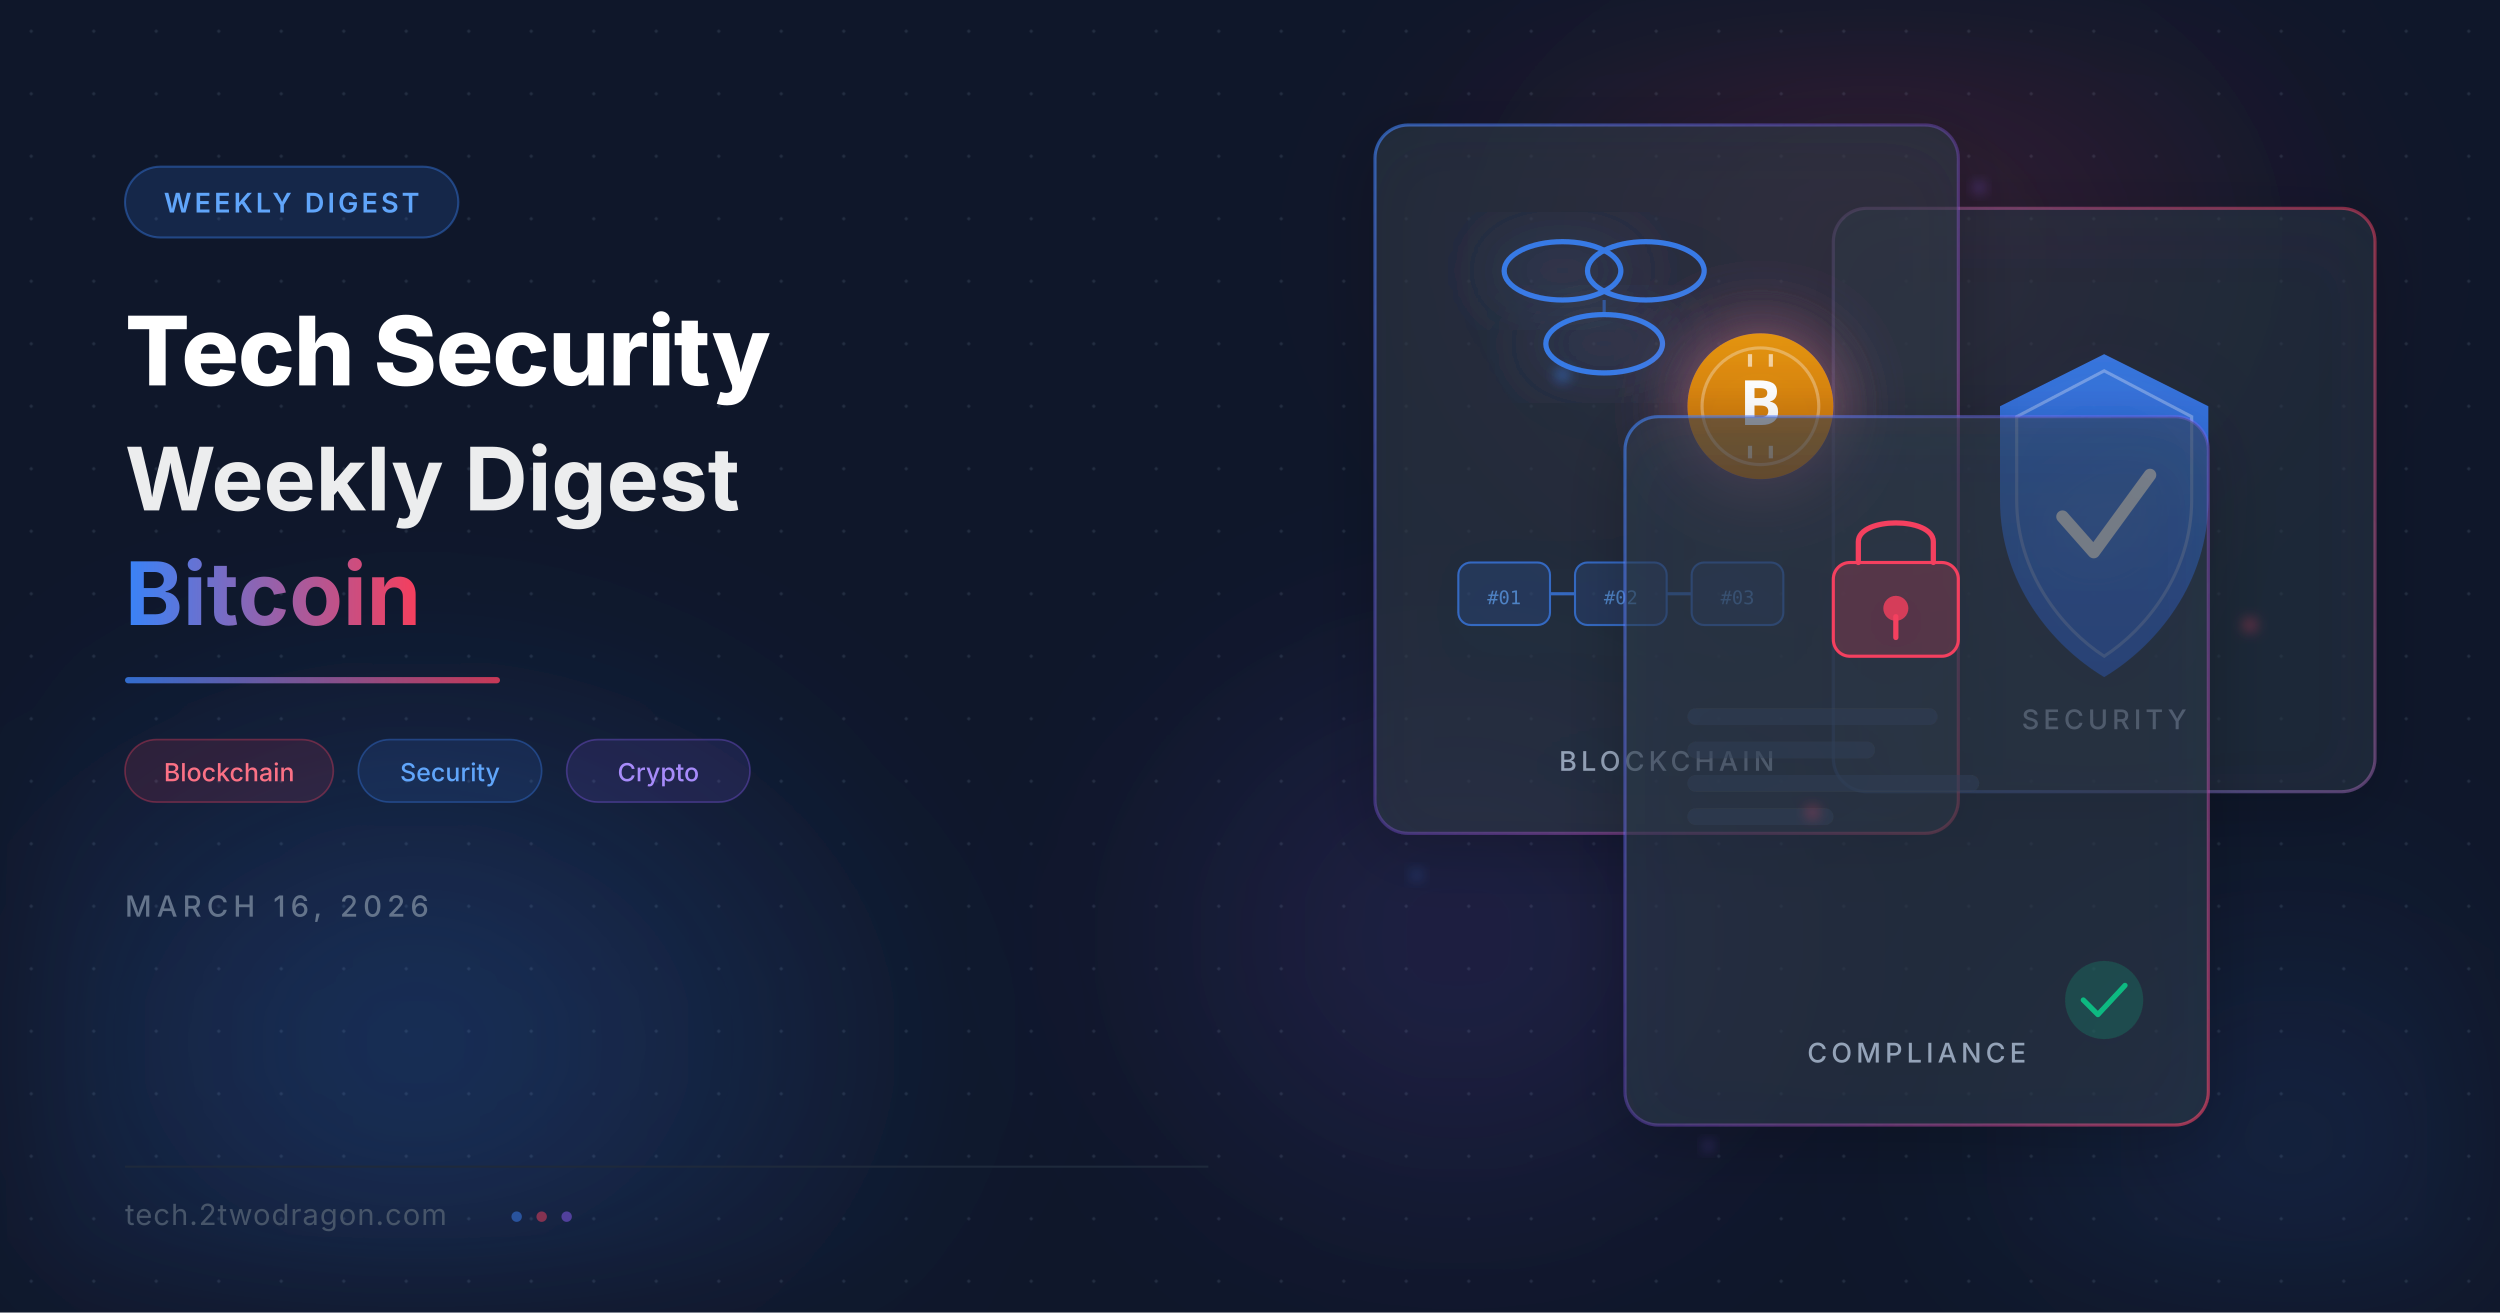
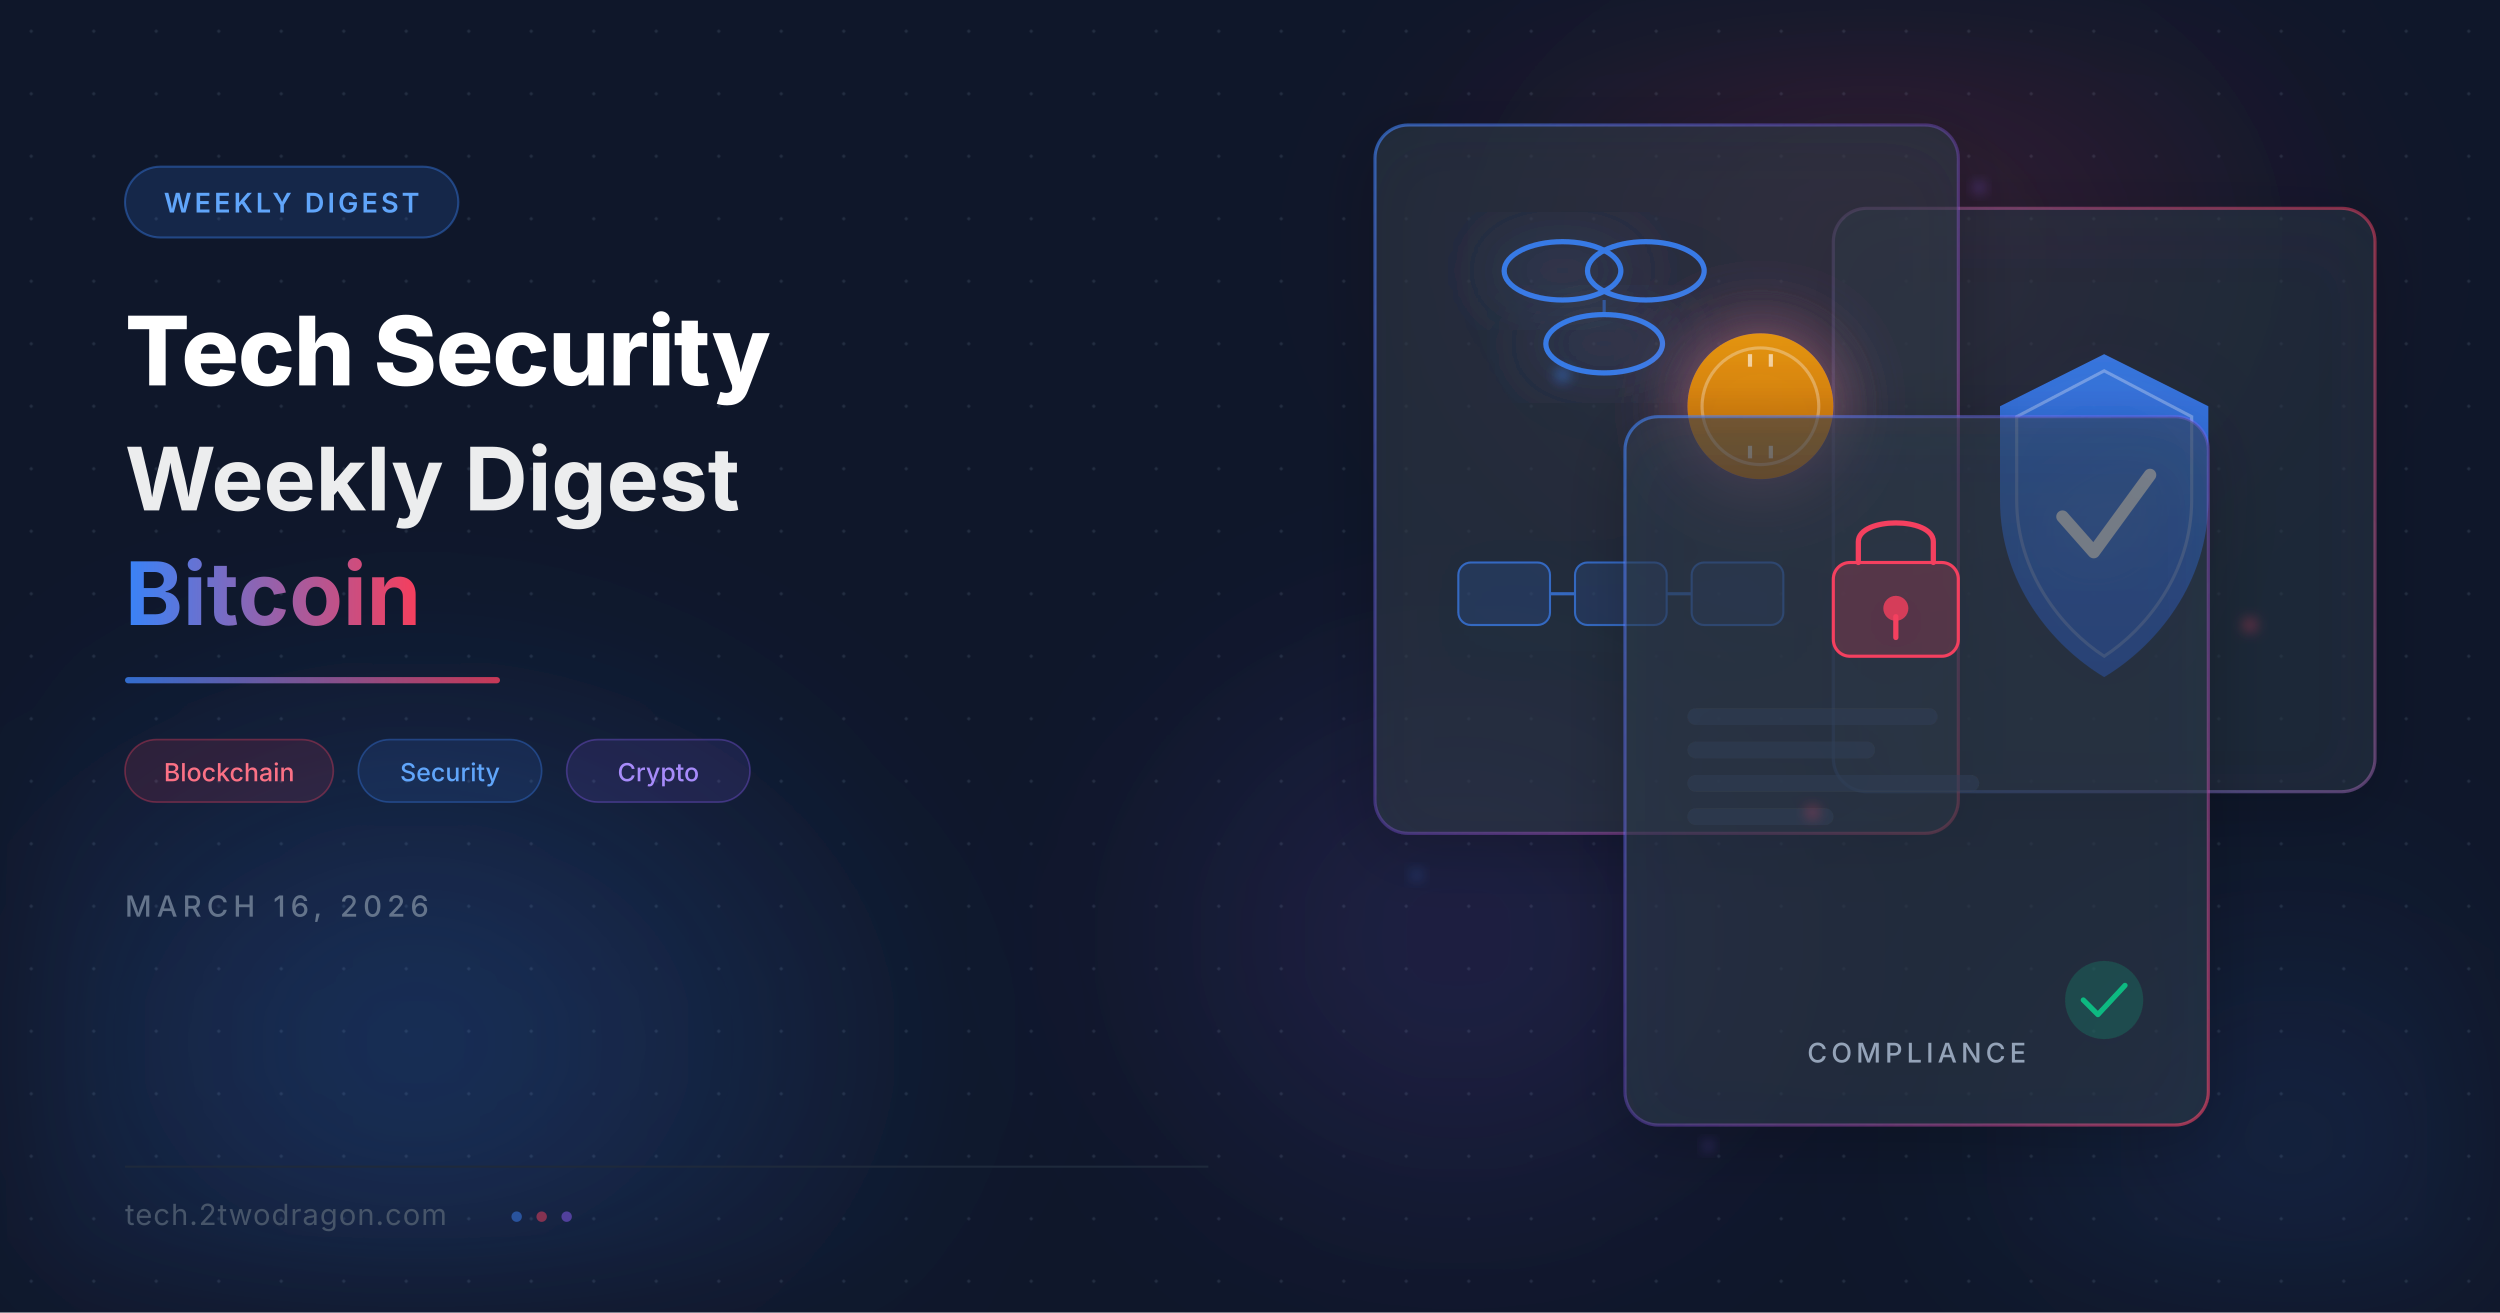
<svg xmlns="http://www.w3.org/2000/svg" viewBox="0 0 1200 630" width="1200" height="630">
  <defs>
    <filter id="glass-blur" x="-50%" y="-50%" width="200%" height="200%">
      <feGaussianBlur in="SourceGraphic" stdDeviation="8" result="blur" />
      <feComposite in="SourceGraphic" in2="blur" operator="over" />
    </filter>
    <filter id="glow-blue" x="-50%" y="-50%" width="200%" height="200%">
      <feGaussianBlur stdDeviation="18" result="g" />
      <feColorMatrix in="g" type="matrix" values="0 0 0 0 0.231 0 0 0 0 0.510 0 0 0 0 0.965 0 0 0 0.7 0" />
      <feMerge>
        <feMergeNode />
        <feMergeNode in="SourceGraphic" />
      </feMerge>
    </filter>
    <filter id="glow-coral" x="-50%" y="-50%" width="200%" height="200%">
      <feGaussianBlur stdDeviation="18" result="g" />
      <feColorMatrix in="g" type="matrix" values="0 0 0 0 0.957 0 0 0 0 0.247 0 0 0 0 0.369 0 0 0 0.6 0" />
      <feMerge>
        <feMergeNode />
        <feMergeNode in="SourceGraphic" />
      </feMerge>
    </filter>
    <filter id="soft-glow" x="-50%" y="-50%" width="200%" height="200%">
      <feGaussianBlur stdDeviation="40" />
    </filter>
    <filter id="card-shadow" x="-20%" y="-20%" width="140%" height="140%">
      <feDropShadow dx="0" dy="8" stdDeviation="16" flood-color="#000" flood-opacity="0.35" />
    </filter>
    <filter id="particle-glow" x="-100%" y="-100%" width="300%" height="300%">
      <feGaussianBlur stdDeviation="3" />
    </filter>
    <linearGradient id="grad-accent" x1="0" y1="0" x2="1" y2="0">
      <stop offset="0%" stop-color="#3b82f6" />
      <stop offset="100%" stop-color="#f43f5e" />
    </linearGradient>
    <linearGradient id="grad-border1" x1="0" y1="0" x2="1" y2="1">
      <stop offset="0%" stop-color="#3b82f6" stop-opacity="0.6" />
      <stop offset="50%" stop-color="#8b5cf6" stop-opacity="0.3" />
      <stop offset="100%" stop-color="#f43f5e" stop-opacity="0.6" />
    </linearGradient>
    <linearGradient id="grad-border2" x1="1" y1="0" x2="0" y2="1">
      <stop offset="0%" stop-color="#f43f5e" stop-opacity="0.5" />
      <stop offset="100%" stop-color="#3b82f6" stop-opacity="0.5" />
    </linearGradient>
    <linearGradient id="grad-shield" x1="0.5" y1="0" x2="0.5" y2="1">
      <stop offset="0%" stop-color="#3b82f6" />
      <stop offset="100%" stop-color="#2563eb" />
    </linearGradient>
    <linearGradient id="grad-coin" x1="0.5" y1="0" x2="0.5" y2="1">
      <stop offset="0%" stop-color="#f59e0b" />
      <stop offset="100%" stop-color="#d97706" />
    </linearGradient>
    <radialGradient id="orb1" cx="0.5" cy="0.5" r="0.5">
      <stop offset="0%" stop-color="#3b82f6" stop-opacity="0.25" />
      <stop offset="100%" stop-color="#3b82f6" stop-opacity="0" />
    </radialGradient>
    <radialGradient id="orb2" cx="0.5" cy="0.5" r="0.5">
      <stop offset="0%" stop-color="#f43f5e" stop-opacity="0.18" />
      <stop offset="100%" stop-color="#f43f5e" stop-opacity="0" />
    </radialGradient>
    <radialGradient id="orb3" cx="0.5" cy="0.5" r="0.5">
      <stop offset="0%" stop-color="#8b5cf6" stop-opacity="0.15" />
      <stop offset="100%" stop-color="#8b5cf6" stop-opacity="0" />
    </radialGradient>
    <pattern id="dot-grid" x="0" y="0" width="30" height="30" patternUnits="userSpaceOnUse">
      <circle cx="15" cy="15" r="0.8" fill="#334155" opacity="0.5" />
    </pattern>
  </defs>
  <rect width="1200" height="630" fill="#0f172a" />
  <rect width="1200" height="630" fill="url(#dot-grid)" />
  <ellipse cx="200" cy="500" rx="280" ry="220" fill="url(#orb1)" filter="url(#soft-glow)" />
  <ellipse cx="900" cy="120" rx="250" ry="200" fill="url(#orb2)" filter="url(#soft-glow)" />
  <ellipse cx="700" cy="450" rx="200" ry="180" fill="url(#orb3)" filter="url(#soft-glow)" />
  <ellipse cx="1100" cy="550" rx="180" ry="150" fill="url(#orb1)" filter="url(#soft-glow)" opacity="0.5" />
  <g filter="url(#card-shadow)">
    <rect x="880" y="100" width="260" height="280" rx="16" fill="#1e293b" fill-opacity="0.45" stroke="url(#grad-border2)" stroke-width="1.5" />
    <rect x="880" y="100" width="260" height="280" rx="16" fill="#ffffff" fill-opacity="0.04" />
    <g transform="translate(960, 170)">
      <path d="M50 0 L100 25 L100 70 C100 110 75 140 50 155 C25 140 0 110 0 70 L0 25 Z" fill="url(#grad-shield)" opacity="0.85" />
      <path d="M50 8 L92 30 L92 70 C92 105 70 132 50 145 C30 132 8 105 8 70 L8 30 Z" fill="none" stroke="#fff" stroke-width="1.5" opacity="0.3" />
      <polyline points="30,78 45,95 72,58" fill="none" stroke="#fff" stroke-width="6" stroke-linecap="round" stroke-linejoin="round" filter="url(#glow-blue)" />
    </g>
-     <text x="1010" y="350" font-family="system-ui,-apple-system,sans-serif" font-size="13" fill="#94a3b8" text-anchor="middle" font-weight="500" letter-spacing="2">SECURITY</text>
  </g>
  <g filter="url(#card-shadow)">
    <rect x="660" y="60" width="280" height="340" rx="16" fill="#1e293b" fill-opacity="0.5" stroke="url(#grad-border1)" stroke-width="1.5" />
    <rect x="660" y="60" width="280" height="340" rx="16" fill="#ffffff" fill-opacity="0.05" />
    <g transform="translate(720, 110)" stroke="#3b82f6" stroke-width="2.5" fill="none" opacity="0.9">
      <ellipse cx="30" cy="20" rx="28" ry="14" filter="url(#glow-blue)" />
      <ellipse cx="70" cy="20" rx="28" ry="14" />
      <ellipse cx="50" cy="55" rx="28" ry="14" filter="url(#glow-blue)" />
      <line x1="50" y1="34" x2="50" y2="41" stroke="#3b82f6" stroke-width="1.5" opacity="0.5" />
    </g>
    <g transform="translate(810, 160)">
      <circle cx="35" cy="35" r="35" fill="url(#grad-coin)" opacity="0.9" filter="url(#glow-coral)" />
      <circle cx="35" cy="35" r="28" fill="none" stroke="#fff" stroke-width="1.5" opacity="0.3" />
-       <text x="35" y="44" font-family="system-ui,sans-serif" font-size="30" fill="#fff" text-anchor="middle" font-weight="700">B</text>
      <line x1="30" y1="10" x2="30" y2="16" stroke="#fff" stroke-width="2" opacity="0.6" />
      <line x1="40" y1="10" x2="40" y2="16" stroke="#fff" stroke-width="2" opacity="0.6" />
      <line x1="30" y1="54" x2="30" y2="60" stroke="#fff" stroke-width="2" opacity="0.6" />
      <line x1="40" y1="54" x2="40" y2="60" stroke="#fff" stroke-width="2" opacity="0.6" />
    </g>
    <g transform="translate(700, 270)" opacity="0.7">
      <rect x="0" y="0" width="44" height="30" rx="6" fill="#3b82f6" fill-opacity="0.2" stroke="#3b82f6" stroke-width="1" />
      <rect x="56" y="0" width="44" height="30" rx="6" fill="#3b82f6" fill-opacity="0.2" stroke="#3b82f6" stroke-width="1" />
      <rect x="112" y="0" width="44" height="30" rx="6" fill="#3b82f6" fill-opacity="0.2" stroke="#3b82f6" stroke-width="1" />
      <line x1="44" y1="15" x2="56" y2="15" stroke="#3b82f6" stroke-width="1.5" />
      <line x1="100" y1="15" x2="112" y2="15" stroke="#3b82f6" stroke-width="1.5" />
-       <text x="22" y="20" font-family="monospace" font-size="9" fill="#60a5fa" text-anchor="middle">#01</text>
-       <text x="78" y="20" font-family="monospace" font-size="9" fill="#60a5fa" text-anchor="middle">#02</text>
-       <text x="134" y="20" font-family="monospace" font-size="9" fill="#60a5fa" text-anchor="middle">#03</text>
    </g>
-     <text x="800" y="370" font-family="system-ui,-apple-system,sans-serif" font-size="13" fill="#94a3b8" text-anchor="middle" font-weight="500" letter-spacing="2">BLOCKCHAIN</text>
  </g>
  <g filter="url(#card-shadow)">
    <rect x="780" y="200" width="280" height="340" rx="16" fill="#1e293b" fill-opacity="0.55" stroke="url(#grad-border1)" stroke-width="1.5" />
    <rect x="780" y="200" width="280" height="340" rx="16" fill="#ffffff" fill-opacity="0.05" />
    <g transform="translate(870, 240)">
      <rect x="10" y="30" width="60" height="45" rx="8" fill="#f43f5e" fill-opacity="0.2" stroke="#f43f5e" stroke-width="1.5" />
      <path d="M22 30 L22 20 C22 8 58 8 58 20 L58 30" fill="none" stroke="#f43f5e" stroke-width="2.5" stroke-linecap="round" />
      <circle cx="40" cy="52" r="6" fill="#f43f5e" opacity="0.8" />
      <line x1="40" y1="56" x2="40" y2="66" stroke="#f43f5e" stroke-width="2.5" stroke-linecap="round" />
    </g>
    <g transform="translate(810, 340)" opacity="0.5">
      <rect x="0" y="0" width="120" height="8" rx="4" fill="#334155" />
      <rect x="0" y="16" width="90" height="8" rx="4" fill="#334155" />
      <rect x="0" y="32" width="140" height="8" rx="4" fill="#334155" />
      <rect x="0" y="48" width="70" height="8" rx="4" fill="#334155" />
    </g>
    <g transform="translate(990, 460)">
      <circle cx="20" cy="20" r="18" fill="#10b981" opacity="0.2" stroke="#10b981" stroke-width="1.5" />
      <polyline points="10,20 17,27 30,13" fill="none" stroke="#10b981" stroke-width="2.5" stroke-linecap="round" stroke-linejoin="round" />
    </g>
    <text x="920" y="510" font-family="system-ui,-apple-system,sans-serif" font-size="13" fill="#94a3b8" text-anchor="middle" font-weight="500" letter-spacing="2">COMPLIANCE</text>
  </g>
  <circle cx="750" cy="180" r="3" fill="#3b82f6" opacity="0.7" filter="url(#particle-glow)">
    <animate attributeName="cy" values="180;170;180" dur="3s" repeatCount="indefinite" />
  </circle>
  <circle cx="870" cy="390" r="2.5" fill="#f43f5e" opacity="0.6" filter="url(#particle-glow)">
    <animate attributeName="cy" values="390;380;390" dur="2.5s" repeatCount="indefinite" />
  </circle>
  <circle cx="950" cy="90" r="2" fill="#8b5cf6" opacity="0.7" filter="url(#particle-glow)">
    <animate attributeName="cy" values="90;82;90" dur="4s" repeatCount="indefinite" />
  </circle>
  <circle cx="680" cy="420" r="2" fill="#3b82f6" opacity="0.5" filter="url(#particle-glow)">
    <animate attributeName="cx" values="680;688;680" dur="3.5s" repeatCount="indefinite" />
  </circle>
  <circle cx="1080" cy="300" r="3" fill="#f43f5e" opacity="0.5" filter="url(#particle-glow)">
    <animate attributeName="cy" values="300;290;300" dur="2.8s" repeatCount="indefinite" />
  </circle>
  <circle cx="820" cy="550" r="1.8" fill="#8b5cf6" opacity="0.6" filter="url(#particle-glow)">
    <animate attributeName="cy" values="550;542;550" dur="3.2s" repeatCount="indefinite" />
  </circle>
  <rect x="60" y="80" width="160" height="34" rx="17" fill="#3b82f6" fill-opacity="0.15" stroke="#3b82f6" stroke-width="1" stroke-opacity="0.4" />
  <text x="140" y="102" font-family="system-ui,-apple-system,sans-serif" font-size="13" fill="#60a5fa" text-anchor="middle" font-weight="600" letter-spacing="1.5">WEEKLY DIGEST</text>
  <text x="60" y="185" font-family="system-ui,-apple-system,'Segoe UI',sans-serif" font-size="46" fill="#ffffff" font-weight="800" letter-spacing="-0.5">Tech Security</text>
  <text x="60" y="245" font-family="system-ui,-apple-system,'Segoe UI',sans-serif" font-size="42" fill="#ffffff" font-weight="700" opacity="0.92">Weekly Digest</text>
  <text x="60" y="300" font-family="system-ui,-apple-system,'Segoe UI',sans-serif" font-size="42" font-weight="700" fill="url(#grad-accent)">Bitcoin</text>
  <rect x="60" y="325" width="180" height="3" rx="1.5" fill="url(#grad-accent)" opacity="0.8" />
  <g transform="translate(60, 355)">
    <rect x="0" y="0" width="100" height="30" rx="15" fill="#f43f5e" fill-opacity="0.12" stroke="#f43f5e" stroke-width="0.8" stroke-opacity="0.35" />
    <text x="50" y="20" font-family="system-ui,-apple-system,sans-serif" font-size="12" fill="#fb7185" text-anchor="middle" font-weight="500">Blockchain</text>
    <rect x="112" y="0" width="88" height="30" rx="15" fill="#3b82f6" fill-opacity="0.12" stroke="#3b82f6" stroke-width="0.8" stroke-opacity="0.35" />
    <text x="156" y="20" font-family="system-ui,-apple-system,sans-serif" font-size="12" fill="#60a5fa" text-anchor="middle" font-weight="500">Security</text>
    <rect x="212" y="0" width="88" height="30" rx="15" fill="#8b5cf6" fill-opacity="0.12" stroke="#8b5cf6" stroke-width="0.8" stroke-opacity="0.35" />
    <text x="256" y="20" font-family="system-ui,-apple-system,sans-serif" font-size="12" fill="#a78bfa" text-anchor="middle" font-weight="500">Crypto</text>
  </g>
  <text x="60" y="440" font-family="system-ui,-apple-system,sans-serif" font-size="14" fill="#64748b" font-weight="500" letter-spacing="2.5">MARCH 16, 2026</text>
  <line x1="60" y1="560" x2="580" y2="560" stroke="#1e293b" stroke-width="1" />
  <text x="60" y="588" font-family="system-ui,-apple-system,sans-serif" font-size="14" fill="#475569" font-weight="400" letter-spacing="0.5">tech.2twodragon.com</text>
  <circle cx="248" cy="584" r="2.5" fill="#3b82f6" opacity="0.5" />
  <circle cx="260" cy="584" r="2.5" fill="#f43f5e" opacity="0.5" />
  <circle cx="272" cy="584" r="2.5" fill="#8b5cf6" opacity="0.5" />
</svg>
